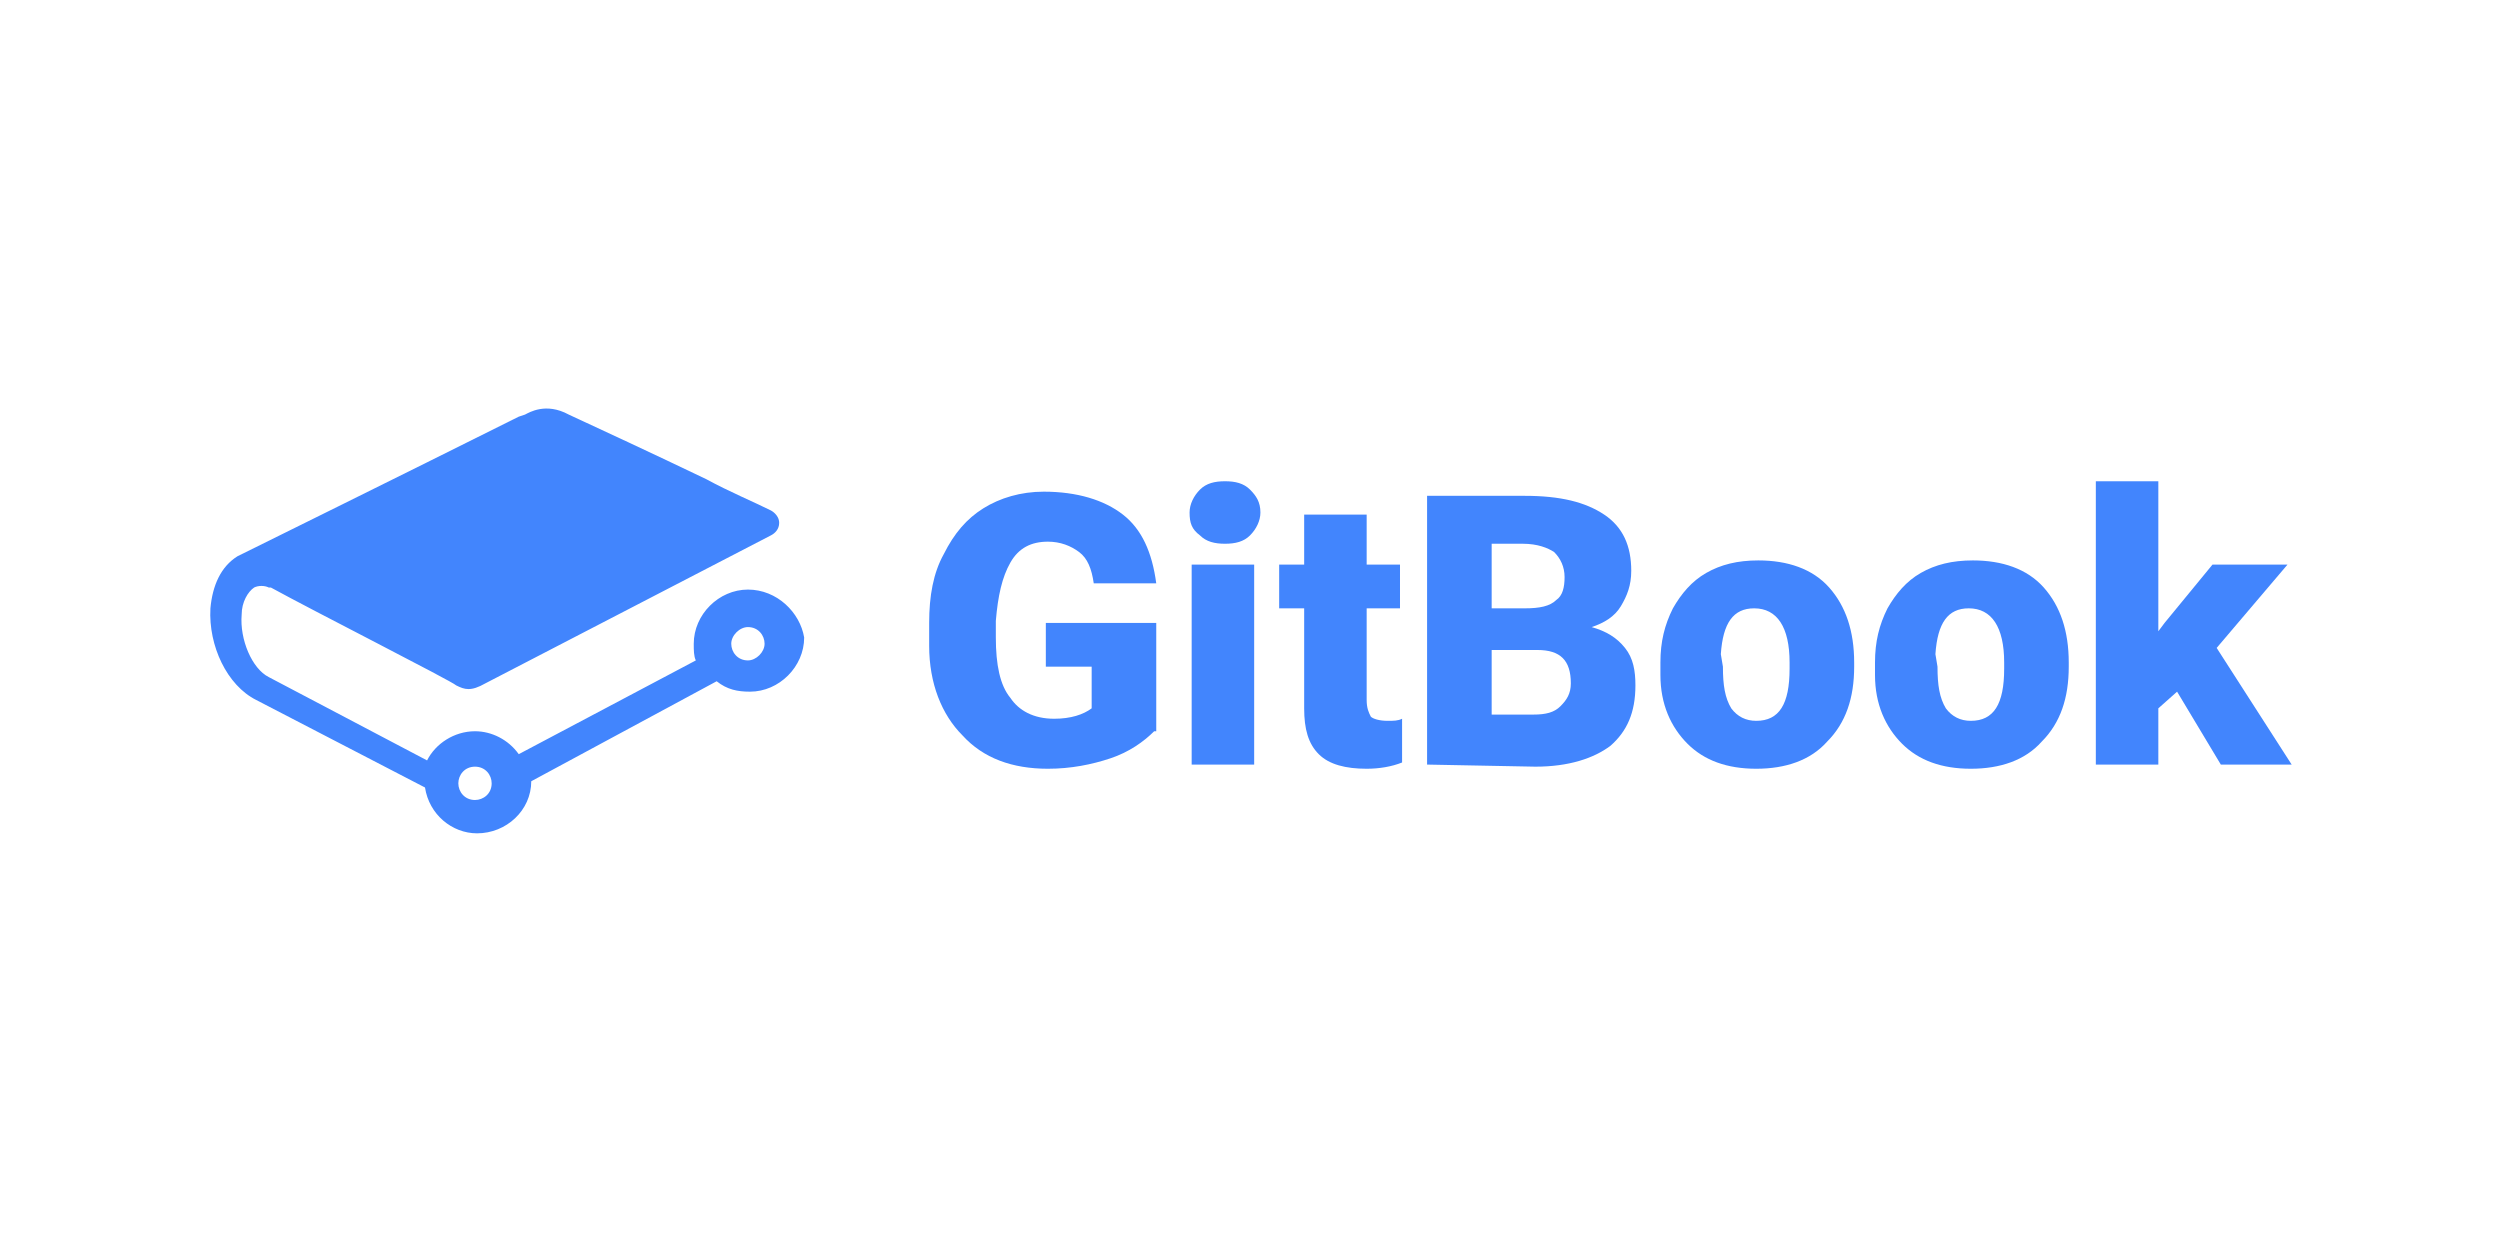
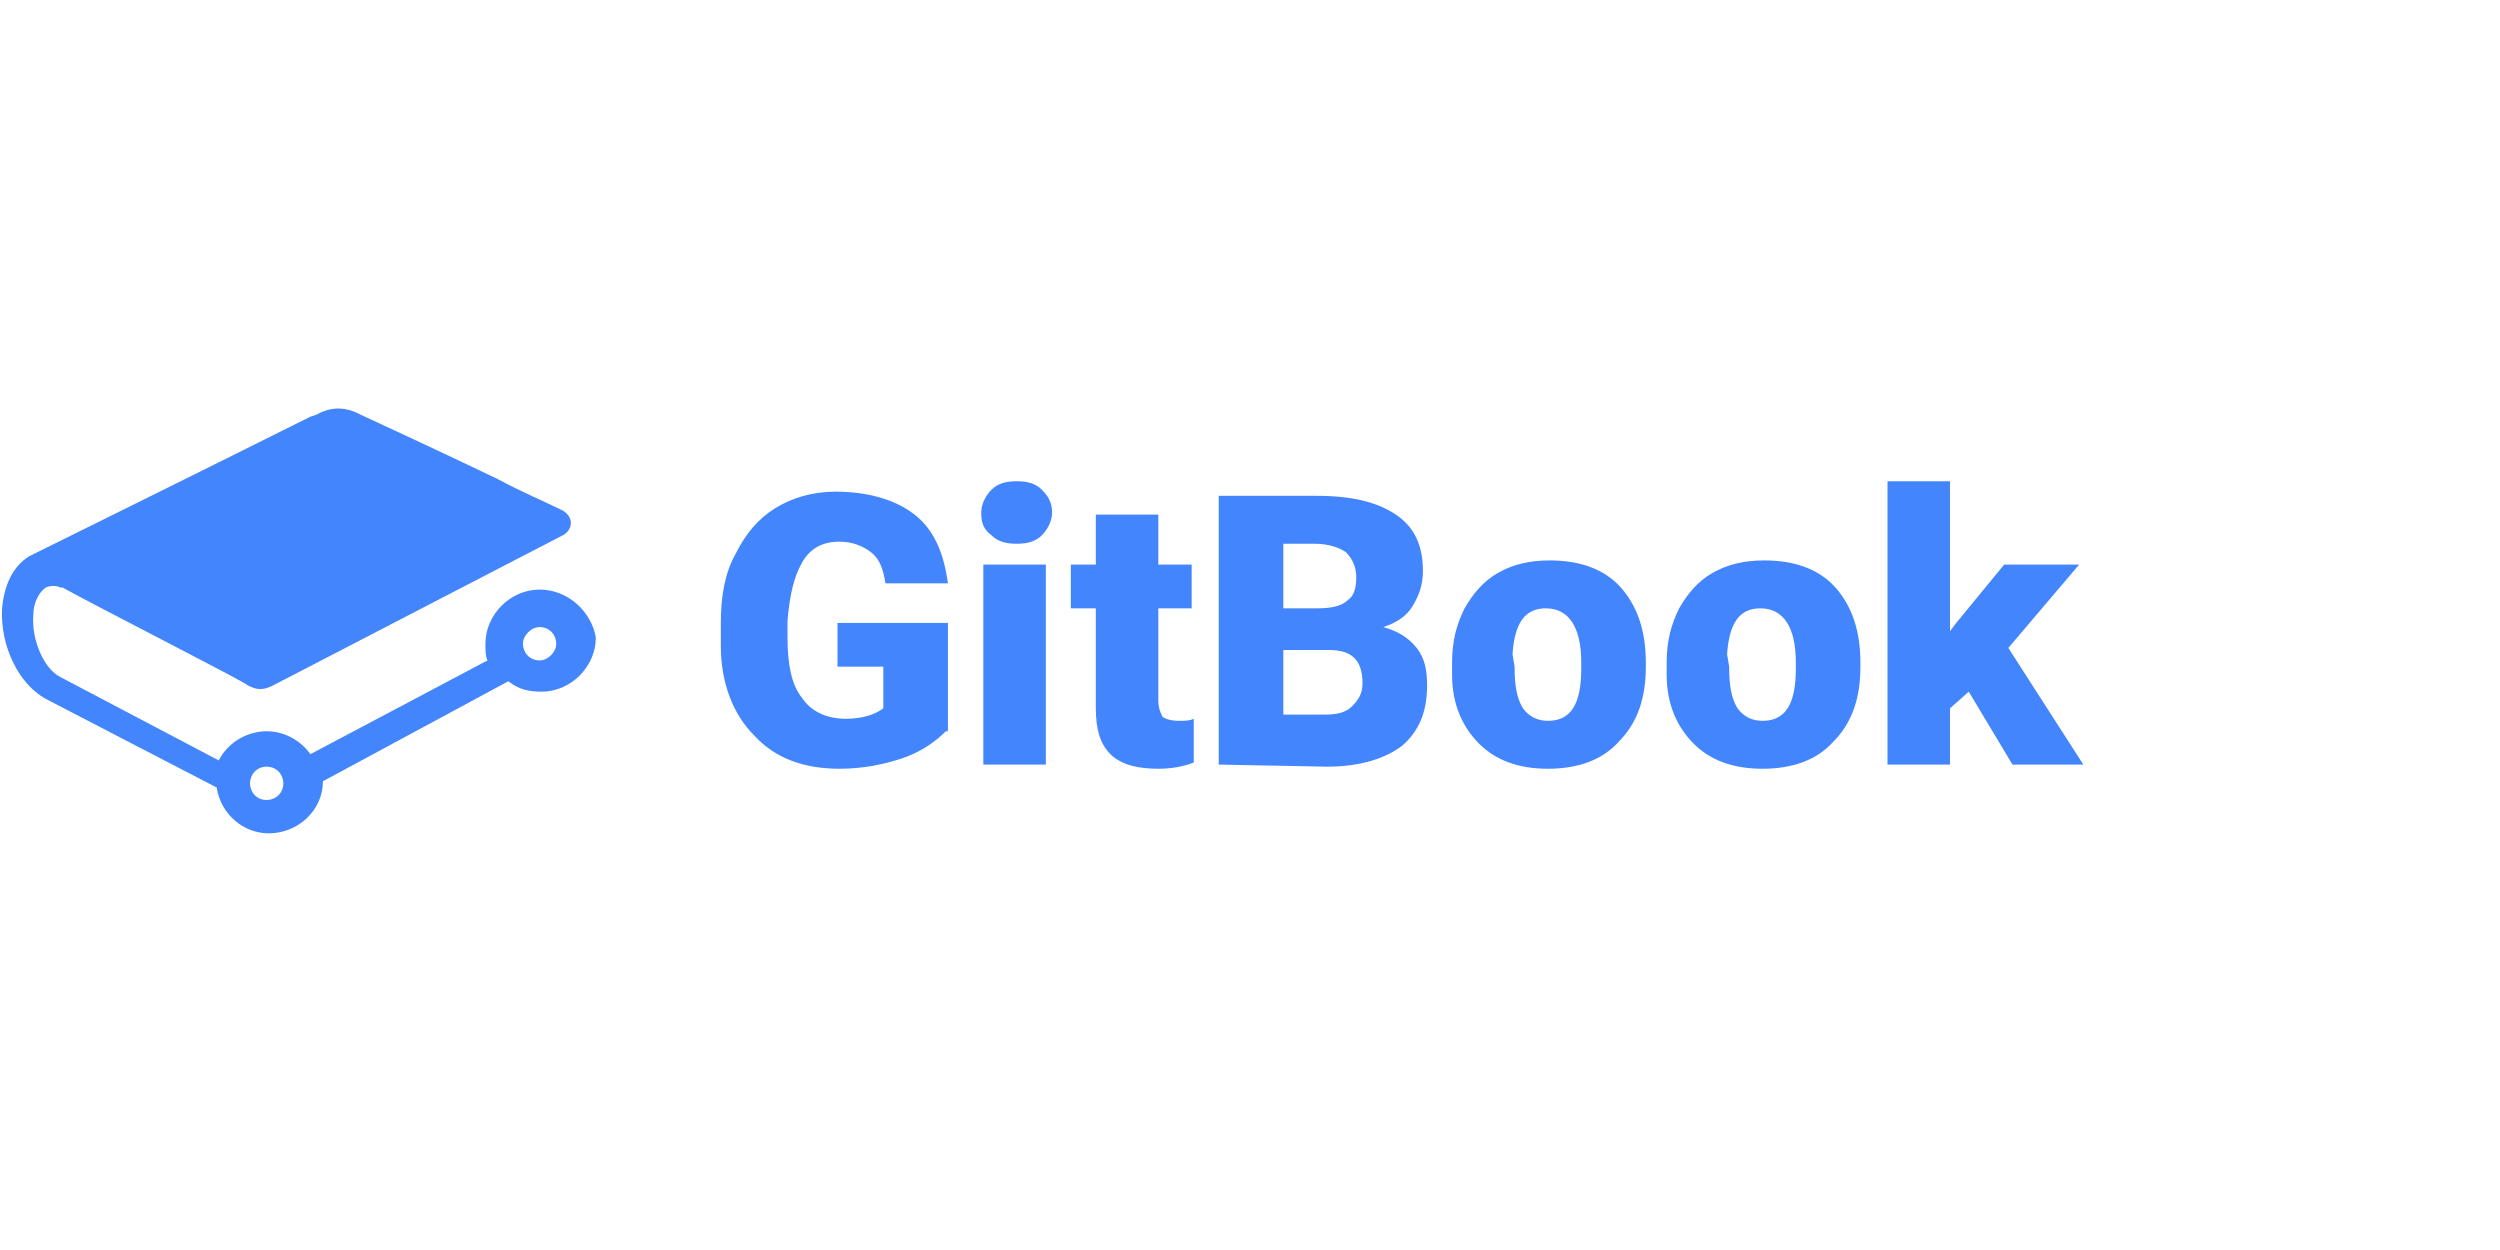
- <svg xmlns="http://www.w3.org/2000/svg" version="1.1" id="Calque_1" x="0" y="0" width="120" height="60" xml:space="preserve">
+ <svg xmlns="http://www.w3.org/2000/svg" version="1.1" id="Calque_1" x="0" y="0" width="180" height="90" viewBox="10 0 120 60" xml:space="preserve">
  <style>.st0{fill:#4285fd}</style>
  <switch>
    <g>
      <g id="Page-1_1_">
        <g id="Desktop-HD" transform="translate(-82 -381)">
          <g id="Page-1" transform="translate(81 381)">
            <path id="Fill-1" class="st0" d="M23.8 36.8c.5 0 .8.4.8.8 0 .5-.4.8-.8.8-.5 0-.8-.4-.8-.8s.3-.8.8-.8m13.1-5.1c-.5 0-.8-.4-.8-.8s.4-.8.8-.8c.5 0 .8.4.8.8s-.4.8-.8.8m0-3.4c-1.4 0-2.6 1.2-2.6 2.6 0 .3 0 .6.1.8l-8.5 4.5c-.5-.7-1.3-1.1-2.1-1.1-1 0-1.9.6-2.3 1.4l-7.6-4c-.8-.4-1.4-1.8-1.3-3 0-.6.3-1.1.6-1.3.2-.1.5-.1.7 0h.1c2 1.1 8.7 4.5 8.9 4.7.4.2.7.3 1.4-.1L38 25.7c.2-.1.4-.3.4-.6 0-.4-.4-.6-.4-.6-.8-.4-2-.9-3.1-1.5-2.5-1.2-5.3-2.5-6.6-3.1-1.1-.6-1.9-.1-2.1 0l-.3.1c-5.6 2.8-13.1 6.5-13.5 6.7-.8.5-1.2 1.4-1.3 2.5-.1 1.8.8 3.7 2.2 4.4l8.1 4.2c.2 1.3 1.3 2.2 2.5 2.2 1.4 0 2.6-1.1 2.6-2.5l8.9-4.8c.5.4 1 .5 1.6.5 1.4 0 2.6-1.2 2.6-2.6-.2-1.2-1.3-2.3-2.7-2.3" />
            <path id="Fill-4" class="st0" d="M56.4 35.1c-.5.5-1.2 1-2.1 1.3-.9.3-1.9.5-3 .5-1.7 0-3.1-.5-4.1-1.6-1-1-1.6-2.5-1.6-4.3v-1.1c0-1.3.2-2.4.7-3.3.5-1 1.1-1.7 1.9-2.2.8-.5 1.8-.8 2.9-.8 1.6 0 2.9.4 3.8 1.1.9.7 1.4 1.8 1.6 3.3h-3c-.1-.7-.3-1.2-.7-1.5-.4-.3-.9-.5-1.5-.5-.8 0-1.4.3-1.8 1-.4.7-.6 1.6-.7 2.8v.8c0 1.3.2 2.3.7 2.9.4.6 1.1 1 2.1 1 .8 0 1.4-.2 1.8-.5v-2h-2.2v-2.1h5.3v5.2z" />
            <path id="Fill-6" class="st0" d="M58.2 36.7h3v-9.6h-3v9.6zm-.1-12.1c0-.4.2-.8.5-1.1.3-.3.7-.4 1.2-.4s.9.1 1.2.4c.3.3.5.6.5 1.1 0 .4-.2.8-.5 1.1-.3.3-.7.4-1.2.4s-.9-.1-1.2-.4c-.4-.3-.5-.6-.5-1.1z" />
            <path id="Fill-8" class="st0" d="M66.6 24.7v2.4h1.6v2.1h-1.6v4.4c0 .4.1.6.2.8.1.1.4.2.8.2.3 0 .5 0 .7-.1v2.1c-.5.2-1.1.3-1.7.3-1 0-1.8-.2-2.3-.7-.5-.5-.7-1.2-.7-2.2v-4.8h-1.2v-2.1h1.2v-2.4h3z" />
            <path id="Fill-9" class="st0" d="M72.6 31.2v3.1h2c.6 0 1-.1 1.3-.4.3-.3.5-.6.5-1.1 0-1.1-.5-1.6-1.6-1.6h-2.2zm0-2h1.6c.7 0 1.2-.1 1.5-.4.3-.2.4-.6.4-1.1 0-.5-.2-.9-.5-1.2-.3-.2-.8-.4-1.5-.4h-1.5v3.1zm-3.1 7.5V23.8h4.7c1.7 0 2.9.3 3.8.9.9.6 1.3 1.5 1.3 2.7 0 .7-.2 1.2-.5 1.7s-.8.8-1.4 1c.7.2 1.2.5 1.6 1s.5 1.1.5 1.8c0 1.3-.4 2.2-1.2 2.9-.8.6-2 1-3.6 1l-5.2-.1z" />
            <path id="Fill-10" class="st0" d="M83.7 32c0 .9.1 1.5.4 2 .3.4.7.6 1.2.6 1.1 0 1.6-.8 1.6-2.5v-.3c0-1.7-.6-2.6-1.7-2.6-1 0-1.5.7-1.6 2.2l.1.6zm-3-.2c0-1 .2-1.8.6-2.6.4-.7.9-1.3 1.6-1.7.7-.4 1.5-.6 2.5-.6 1.4 0 2.6.4 3.4 1.3.8.9 1.2 2.1 1.2 3.6v.2c0 1.5-.4 2.7-1.3 3.6-.8.9-2 1.3-3.4 1.3s-2.5-.4-3.3-1.2c-.8-.8-1.3-1.9-1.3-3.3v-.6z" />
            <path id="Fill-11" class="st0" d="M94 32c0 .9.1 1.5.4 2 .3.4.7.6 1.2.6 1.1 0 1.6-.8 1.6-2.5v-.3c0-1.7-.6-2.6-1.7-2.6-1 0-1.5.7-1.6 2.2l.1.6zm-3-.2c0-1 .2-1.8.6-2.6.4-.7.9-1.3 1.6-1.7.7-.4 1.5-.6 2.5-.6 1.4 0 2.6.4 3.4 1.3.8.9 1.2 2.1 1.2 3.6v.2c0 1.5-.4 2.7-1.3 3.6-.8.9-2 1.3-3.4 1.3s-2.5-.4-3.3-1.2c-.8-.8-1.3-1.9-1.3-3.3v-.6z" />
            <path id="Fill-12" class="st0" d="M105.5 33.2l-.9.8v2.7h-3V23.1h3v7.2l.3-.4 2.3-2.8h3.6l-3.4 4 3.6 5.6h-3.4z" />
          </g>
        </g>
      </g>
    </g>
  </switch>
</svg>
